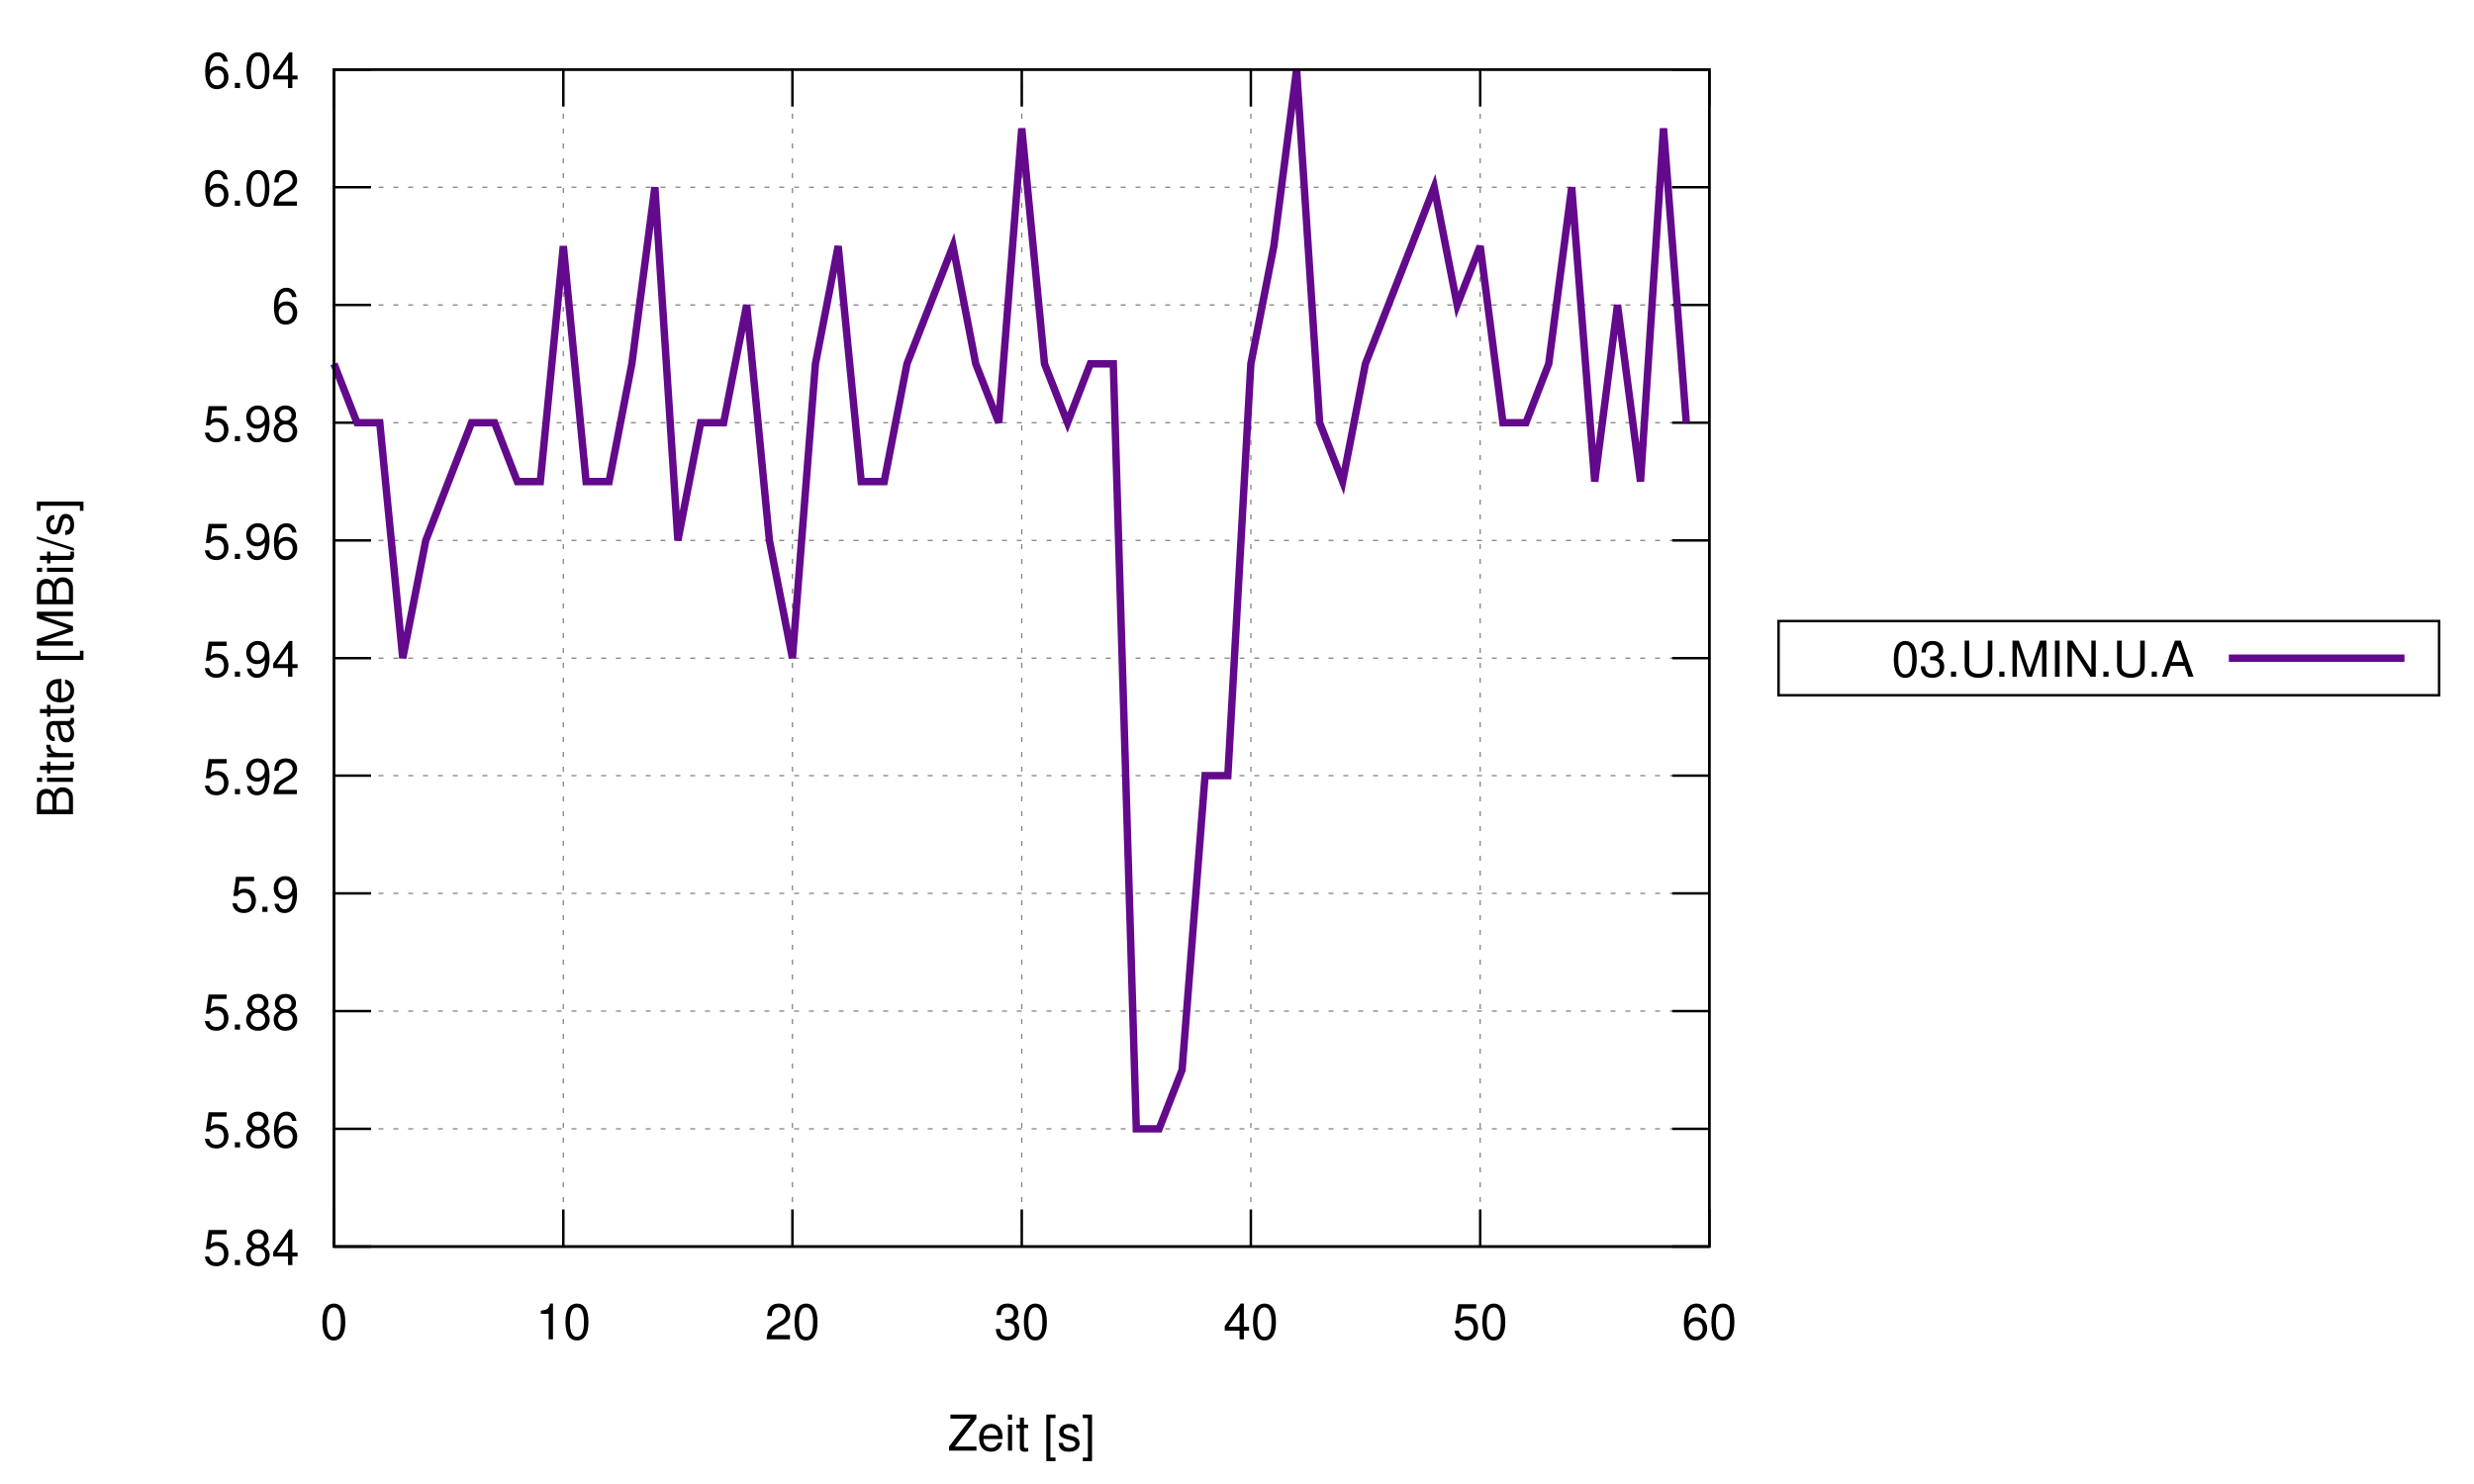
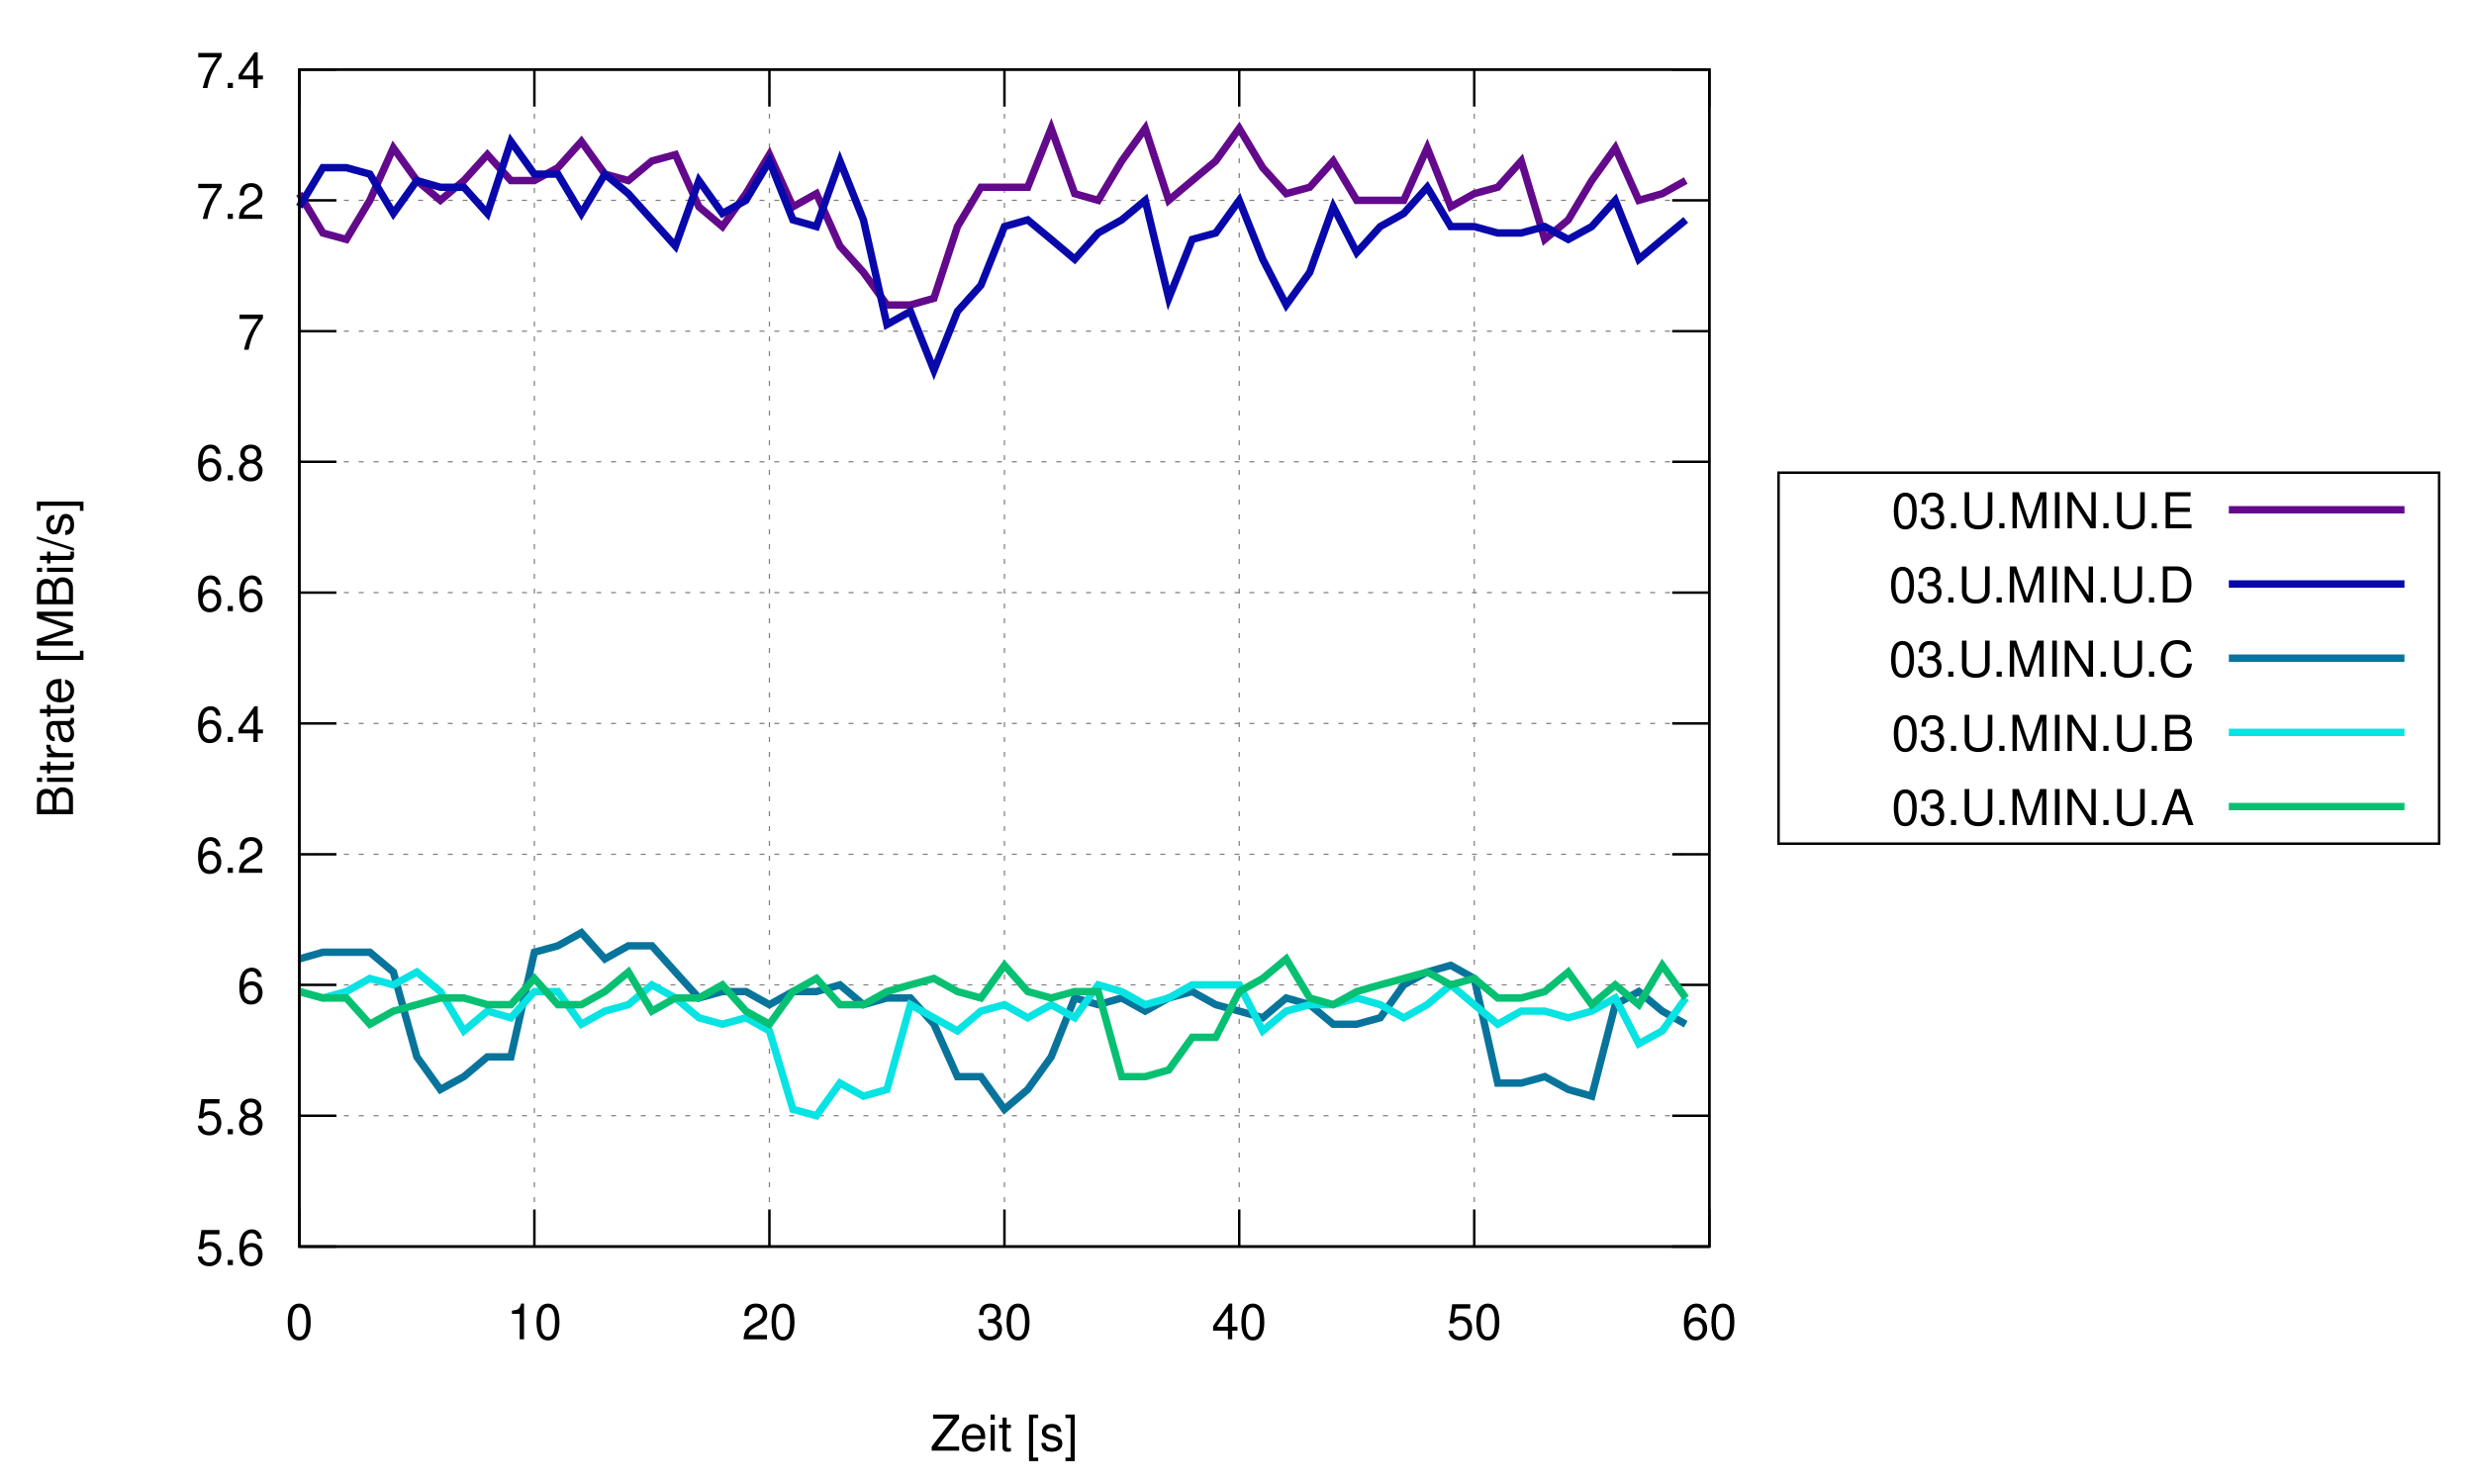
<svg xmlns="http://www.w3.org/2000/svg" xmlns:xlink="http://www.w3.org/1999/xlink" width="1000" height="600" viewBox="0 0 1000 600">
  <g id="gnuplot_canvas">
    <rect x="0" y="0" width="1000" height="600" fill="none" />
    <defs>
      <circle id="gpDot" r="0.5" stroke-width="0.5" />
      <path id="gpPt0" stroke-width="0.133" stroke="currentColor" d="M-1,0 h2 M0,-1 v2" />
      <path id="gpPt1" stroke-width="0.133" stroke="currentColor" d="M-1,-1 L1,1 M1,-1 L-1,1" />
      <path id="gpPt2" stroke-width="0.133" stroke="currentColor" d="M-1,0 L1,0 M0,-1 L0,1 M-1,-1 L1,1 M-1,1 L1,-1" />
      <rect id="gpPt3" stroke-width="0.133" stroke="currentColor" x="-1" y="-1" width="2" height="2" />
      <rect id="gpPt4" stroke-width="0.133" stroke="currentColor" fill="currentColor" x="-1" y="-1" width="2" height="2" />
      <circle id="gpPt5" stroke-width="0.133" stroke="currentColor" cx="0" cy="0" r="1" />
      <use xlink:href="#gpPt5" id="gpPt6" fill="currentColor" stroke="none" />
      <path id="gpPt7" stroke-width="0.133" stroke="currentColor" d="M0,-1.33 L-1.33,0.67 L1.33,0.67 z" />
      <use xlink:href="#gpPt7" id="gpPt8" fill="currentColor" stroke="none" />
      <use xlink:href="#gpPt7" id="gpPt9" stroke="currentColor" transform="rotate(180)" />
      <use xlink:href="#gpPt9" id="gpPt10" fill="currentColor" stroke="none" />
      <use xlink:href="#gpPt3" id="gpPt11" stroke="currentColor" transform="rotate(45)" />
      <use xlink:href="#gpPt11" id="gpPt12" fill="currentColor" stroke="none" />
      <path id="gpPt13" stroke-width="0.133" stroke="currentColor" d="M0,1.330 L1.265,0.411 L0.782,-1.067 L-0.782,-1.076 L-1.265,0.411 z" />
      <use xlink:href="#gpPt13" id="gpPt14" fill="currentColor" stroke="none" />
      <filter id="textbox" filterUnits="objectBoundingBox" x="0" y="0" height="1" width="1">
        <feFlood flood-color="white" flood-opacity="1" result="bgnd" />
        <feComposite in="SourceGraphic" in2="bgnd" operator="atop" />
      </filter>
      <filter id="greybox" filterUnits="objectBoundingBox" x="0" y="0" height="1" width="1">
        <feFlood flood-color="lightgrey" flood-opacity="1" result="grey" />
        <feComposite in="SourceGraphic" in2="grey" operator="atop" />
      </filter>
    </defs>
    <g fill="none" color="white" stroke="currentColor" stroke-width="1.00" stroke-linecap="butt" stroke-linejoin="miter">
</g>
    <g fill="none" color="black" stroke="currentColor" stroke-width="1.00" stroke-linecap="butt" stroke-linejoin="miter">
</g>
    <g fill="none" color="black" stroke="black" stroke-width="0.50" stroke-linecap="butt" stroke-linejoin="miter">
</g>
    <g fill="none" color="gray" stroke="currentColor" stroke-width="0.50" stroke-linecap="butt" stroke-linejoin="miter">
-       <path stroke="gray" stroke-dasharray="2,4" class="gridline" d="M135.0,504.0 L690.9,504.0  " />
-     </g>
-     <g fill="none" color="gray" stroke="gray" stroke-width="1.00" stroke-linecap="butt" stroke-linejoin="miter">
- </g>
-     <g fill="none" color="black" stroke="currentColor" stroke-width="1.00" stroke-linecap="butt" stroke-linejoin="miter">
-       <path stroke="black" d="M135.0,504.0 L150.0,504.0 M690.9,504.0 L675.9,504.0  " />
-       <g transform="translate(121.0,511.5)" stroke="none" fill="black" font-family="Helvetica" font-size="20.00" text-anchor="end">
-         <text>
-           <tspan font-family="Helvetica"> 5.84</tspan>
-         </text>
-       </g>
-     </g>
-     <g fill="none" color="black" stroke="currentColor" stroke-width="1.00" stroke-linecap="butt" stroke-linejoin="miter">
- </g>
-     <g fill="none" color="black" stroke="black" stroke-width="0.50" stroke-linecap="butt" stroke-linejoin="miter">
- </g>
-     <g fill="none" color="gray" stroke="currentColor" stroke-width="0.50" stroke-linecap="butt" stroke-linejoin="miter">
-       <path stroke="gray" stroke-dasharray="2,4" class="gridline" d="M135.0,456.4 L690.9,456.4  " />
-     </g>
-     <g fill="none" color="gray" stroke="gray" stroke-width="1.00" stroke-linecap="butt" stroke-linejoin="miter">
- </g>
-     <g fill="none" color="black" stroke="currentColor" stroke-width="1.00" stroke-linecap="butt" stroke-linejoin="miter">
-       <path stroke="black" d="M135.0,456.4 L150.0,456.4 M690.9,456.4 L675.9,456.4  " />
-       <g transform="translate(121.0,463.9)" stroke="none" fill="black" font-family="Helvetica" font-size="20.00" text-anchor="end">
-         <text>
-           <tspan font-family="Helvetica"> 5.86</tspan>
-         </text>
-       </g>
-     </g>
-     <g fill="none" color="black" stroke="currentColor" stroke-width="1.00" stroke-linecap="butt" stroke-linejoin="miter">
- </g>
-     <g fill="none" color="black" stroke="black" stroke-width="0.50" stroke-linecap="butt" stroke-linejoin="miter">
- </g>
-     <g fill="none" color="gray" stroke="currentColor" stroke-width="0.50" stroke-linecap="butt" stroke-linejoin="miter">
-       <path stroke="gray" stroke-dasharray="2,4" class="gridline" d="M135.0,408.8 L690.9,408.8  " />
-     </g>
-     <g fill="none" color="gray" stroke="gray" stroke-width="1.00" stroke-linecap="butt" stroke-linejoin="miter">
- </g>
-     <g fill="none" color="black" stroke="currentColor" stroke-width="1.00" stroke-linecap="butt" stroke-linejoin="miter">
-       <path stroke="black" d="M135.0,408.8 L150.0,408.8 M690.9,408.8 L675.9,408.8  " />
-       <g transform="translate(121.0,416.3)" stroke="none" fill="black" font-family="Helvetica" font-size="20.00" text-anchor="end">
-         <text>
-           <tspan font-family="Helvetica"> 5.88</tspan>
-         </text>
-       </g>
-     </g>
-     <g fill="none" color="black" stroke="currentColor" stroke-width="1.00" stroke-linecap="butt" stroke-linejoin="miter">
- </g>
-     <g fill="none" color="black" stroke="black" stroke-width="0.50" stroke-linecap="butt" stroke-linejoin="miter">
- </g>
-     <g fill="none" color="gray" stroke="currentColor" stroke-width="0.50" stroke-linecap="butt" stroke-linejoin="miter">
-       <path stroke="gray" stroke-dasharray="2,4" class="gridline" d="M135.0,361.2 L690.9,361.2  " />
-     </g>
-     <g fill="none" color="gray" stroke="gray" stroke-width="1.00" stroke-linecap="butt" stroke-linejoin="miter">
- </g>
-     <g fill="none" color="black" stroke="currentColor" stroke-width="1.00" stroke-linecap="butt" stroke-linejoin="miter">
-       <path stroke="black" d="M135.0,361.2 L150.0,361.2 M690.9,361.2 L675.9,361.2  " />
-       <g transform="translate(121.0,368.7)" stroke="none" fill="black" font-family="Helvetica" font-size="20.00" text-anchor="end">
-         <text>
-           <tspan font-family="Helvetica"> 5.9</tspan>
-         </text>
-       </g>
-     </g>
-     <g fill="none" color="black" stroke="currentColor" stroke-width="1.00" stroke-linecap="butt" stroke-linejoin="miter">
- </g>
-     <g fill="none" color="black" stroke="black" stroke-width="0.50" stroke-linecap="butt" stroke-linejoin="miter">
- </g>
-     <g fill="none" color="gray" stroke="currentColor" stroke-width="0.50" stroke-linecap="butt" stroke-linejoin="miter">
-       <path stroke="gray" stroke-dasharray="2,4" class="gridline" d="M135.0,313.6 L690.9,313.6  " />
-     </g>
-     <g fill="none" color="gray" stroke="gray" stroke-width="1.00" stroke-linecap="butt" stroke-linejoin="miter">
- </g>
-     <g fill="none" color="black" stroke="currentColor" stroke-width="1.00" stroke-linecap="butt" stroke-linejoin="miter">
-       <path stroke="black" d="M135.0,313.6 L150.0,313.6 M690.9,313.6 L675.9,313.6  " />
-       <g transform="translate(121.0,321.1)" stroke="none" fill="black" font-family="Helvetica" font-size="20.00" text-anchor="end">
-         <text>
-           <tspan font-family="Helvetica"> 5.92</tspan>
-         </text>
-       </g>
-     </g>
-     <g fill="none" color="black" stroke="currentColor" stroke-width="1.00" stroke-linecap="butt" stroke-linejoin="miter">
- </g>
-     <g fill="none" color="black" stroke="black" stroke-width="0.50" stroke-linecap="butt" stroke-linejoin="miter">
- </g>
-     <g fill="none" color="gray" stroke="currentColor" stroke-width="0.50" stroke-linecap="butt" stroke-linejoin="miter">
-       <path stroke="gray" stroke-dasharray="2,4" class="gridline" d="M135.0,266.1 L690.9,266.1  " />
-     </g>
-     <g fill="none" color="gray" stroke="gray" stroke-width="1.00" stroke-linecap="butt" stroke-linejoin="miter">
- </g>
-     <g fill="none" color="black" stroke="currentColor" stroke-width="1.00" stroke-linecap="butt" stroke-linejoin="miter">
-       <path stroke="black" d="M135.0,266.1 L150.0,266.1 M690.9,266.1 L675.9,266.1  " />
-       <g transform="translate(121.0,273.6)" stroke="none" fill="black" font-family="Helvetica" font-size="20.00" text-anchor="end">
-         <text>
-           <tspan font-family="Helvetica"> 5.94</tspan>
-         </text>
-       </g>
-     </g>
-     <g fill="none" color="black" stroke="currentColor" stroke-width="1.00" stroke-linecap="butt" stroke-linejoin="miter">
- </g>
-     <g fill="none" color="black" stroke="black" stroke-width="0.50" stroke-linecap="butt" stroke-linejoin="miter">
- </g>
-     <g fill="none" color="gray" stroke="currentColor" stroke-width="0.50" stroke-linecap="butt" stroke-linejoin="miter">
-       <path stroke="gray" stroke-dasharray="2,4" class="gridline" d="M135.0,218.5 L690.9,218.5  " />
-     </g>
-     <g fill="none" color="gray" stroke="gray" stroke-width="1.00" stroke-linecap="butt" stroke-linejoin="miter">
- </g>
-     <g fill="none" color="black" stroke="currentColor" stroke-width="1.00" stroke-linecap="butt" stroke-linejoin="miter">
-       <path stroke="black" d="M135.0,218.5 L150.0,218.5 M690.9,218.5 L675.9,218.5  " />
-       <g transform="translate(121.0,226.0)" stroke="none" fill="black" font-family="Helvetica" font-size="20.00" text-anchor="end">
-         <text>
-           <tspan font-family="Helvetica"> 5.96</tspan>
-         </text>
-       </g>
-     </g>
-     <g fill="none" color="black" stroke="currentColor" stroke-width="1.00" stroke-linecap="butt" stroke-linejoin="miter">
- </g>
-     <g fill="none" color="black" stroke="black" stroke-width="0.50" stroke-linecap="butt" stroke-linejoin="miter">
- </g>
-     <g fill="none" color="gray" stroke="currentColor" stroke-width="0.50" stroke-linecap="butt" stroke-linejoin="miter">
-       <path stroke="gray" stroke-dasharray="2,4" class="gridline" d="M135.0,170.9 L690.9,170.9  " />
-     </g>
-     <g fill="none" color="gray" stroke="gray" stroke-width="1.00" stroke-linecap="butt" stroke-linejoin="miter">
- </g>
-     <g fill="none" color="black" stroke="currentColor" stroke-width="1.00" stroke-linecap="butt" stroke-linejoin="miter">
-       <path stroke="black" d="M135.0,170.9 L150.0,170.9 M690.9,170.9 L675.9,170.9  " />
-       <g transform="translate(121.0,178.4)" stroke="none" fill="black" font-family="Helvetica" font-size="20.00" text-anchor="end">
-         <text>
-           <tspan font-family="Helvetica"> 5.98</tspan>
-         </text>
-       </g>
-     </g>
-     <g fill="none" color="black" stroke="currentColor" stroke-width="1.00" stroke-linecap="butt" stroke-linejoin="miter">
- </g>
-     <g fill="none" color="black" stroke="black" stroke-width="0.50" stroke-linecap="butt" stroke-linejoin="miter">
- </g>
-     <g fill="none" color="gray" stroke="currentColor" stroke-width="0.50" stroke-linecap="butt" stroke-linejoin="miter">
-       <path stroke="gray" stroke-dasharray="2,4" class="gridline" d="M135.0,123.3 L690.9,123.3  " />
-     </g>
-     <g fill="none" color="gray" stroke="gray" stroke-width="1.00" stroke-linecap="butt" stroke-linejoin="miter">
- </g>
-     <g fill="none" color="black" stroke="currentColor" stroke-width="1.00" stroke-linecap="butt" stroke-linejoin="miter">
-       <path stroke="black" d="M135.0,123.3 L150.0,123.3 M690.9,123.3 L675.9,123.3  " />
-       <g transform="translate(121.0,130.8)" stroke="none" fill="black" font-family="Helvetica" font-size="20.00" text-anchor="end">
+       <path stroke="gray" stroke-dasharray="2,4" class="gridline" d="M121.0,504.0 L690.9,504.0  " />
+     </g>
+     <g fill="none" color="gray" stroke="gray" stroke-width="1.00" stroke-linecap="butt" stroke-linejoin="miter">
+ </g>
+     <g fill="none" color="black" stroke="currentColor" stroke-width="1.00" stroke-linecap="butt" stroke-linejoin="miter">
+       <path stroke="black" d="M121.0,504.0 L136.0,504.0 M690.9,504.0 L675.9,504.0  " />
+       <g transform="translate(107.0,511.5)" stroke="none" fill="black" font-family="Helvetica" font-size="20.00" text-anchor="end">
+         <text>
+           <tspan font-family="Helvetica"> 5.6</tspan>
+         </text>
+       </g>
+     </g>
+     <g fill="none" color="black" stroke="currentColor" stroke-width="1.00" stroke-linecap="butt" stroke-linejoin="miter">
+ </g>
+     <g fill="none" color="black" stroke="black" stroke-width="0.50" stroke-linecap="butt" stroke-linejoin="miter">
+ </g>
+     <g fill="none" color="gray" stroke="currentColor" stroke-width="0.50" stroke-linecap="butt" stroke-linejoin="miter">
+       <path stroke="gray" stroke-dasharray="2,4" class="gridline" d="M121.0,451.1 L690.9,451.1  " />
+     </g>
+     <g fill="none" color="gray" stroke="gray" stroke-width="1.00" stroke-linecap="butt" stroke-linejoin="miter">
+ </g>
+     <g fill="none" color="black" stroke="currentColor" stroke-width="1.00" stroke-linecap="butt" stroke-linejoin="miter">
+       <path stroke="black" d="M121.0,451.1 L136.0,451.1 M690.9,451.1 L675.9,451.1  " />
+       <g transform="translate(107.0,458.6)" stroke="none" fill="black" font-family="Helvetica" font-size="20.00" text-anchor="end">
+         <text>
+           <tspan font-family="Helvetica"> 5.8</tspan>
+         </text>
+       </g>
+     </g>
+     <g fill="none" color="black" stroke="currentColor" stroke-width="1.00" stroke-linecap="butt" stroke-linejoin="miter">
+ </g>
+     <g fill="none" color="black" stroke="black" stroke-width="0.50" stroke-linecap="butt" stroke-linejoin="miter">
+ </g>
+     <g fill="none" color="gray" stroke="currentColor" stroke-width="0.50" stroke-linecap="butt" stroke-linejoin="miter">
+       <path stroke="gray" stroke-dasharray="2,4" class="gridline" d="M121.0,398.2 L690.9,398.2  " />
+     </g>
+     <g fill="none" color="gray" stroke="gray" stroke-width="1.00" stroke-linecap="butt" stroke-linejoin="miter">
+ </g>
+     <g fill="none" color="black" stroke="currentColor" stroke-width="1.00" stroke-linecap="butt" stroke-linejoin="miter">
+       <path stroke="black" d="M121.0,398.2 L136.0,398.2 M690.9,398.2 L675.9,398.2  " />
+       <g transform="translate(107.0,405.7)" stroke="none" fill="black" font-family="Helvetica" font-size="20.00" text-anchor="end">
        <text>
          <tspan font-family="Helvetica"> 6</tspan>
        </text>
      </g>
    </g>
    <g fill="none" color="black" stroke="currentColor" stroke-width="1.00" stroke-linecap="butt" stroke-linejoin="miter">
</g>
    <g fill="none" color="black" stroke="black" stroke-width="0.50" stroke-linecap="butt" stroke-linejoin="miter">
</g>
    <g fill="none" color="gray" stroke="currentColor" stroke-width="0.50" stroke-linecap="butt" stroke-linejoin="miter">
-       <path stroke="gray" stroke-dasharray="2,4" class="gridline" d="M135.0,75.7 L690.9,75.7  " />
-     </g>
-     <g fill="none" color="gray" stroke="gray" stroke-width="1.00" stroke-linecap="butt" stroke-linejoin="miter">
- </g>
-     <g fill="none" color="black" stroke="currentColor" stroke-width="1.00" stroke-linecap="butt" stroke-linejoin="miter">
-       <path stroke="black" d="M135.0,75.7 L150.0,75.7 M690.9,75.7 L675.9,75.7  " />
-       <g transform="translate(121.0,83.2)" stroke="none" fill="black" font-family="Helvetica" font-size="20.00" text-anchor="end">
-         <text>
-           <tspan font-family="Helvetica"> 6.02</tspan>
-         </text>
-       </g>
-     </g>
-     <g fill="none" color="black" stroke="currentColor" stroke-width="1.00" stroke-linecap="butt" stroke-linejoin="miter">
- </g>
-     <g fill="none" color="black" stroke="black" stroke-width="0.50" stroke-linecap="butt" stroke-linejoin="miter">
- </g>
-     <g fill="none" color="gray" stroke="currentColor" stroke-width="0.50" stroke-linecap="butt" stroke-linejoin="miter">
-       <path stroke="gray" stroke-dasharray="2,4" class="gridline" d="M135.0,28.1 L690.9,28.1  " />
-     </g>
-     <g fill="none" color="gray" stroke="gray" stroke-width="1.00" stroke-linecap="butt" stroke-linejoin="miter">
- </g>
-     <g fill="none" color="black" stroke="currentColor" stroke-width="1.00" stroke-linecap="butt" stroke-linejoin="miter">
-       <path stroke="black" d="M135.0,28.1 L150.0,28.1 M690.9,28.1 L675.9,28.1  " />
-       <g transform="translate(121.0,35.6)" stroke="none" fill="black" font-family="Helvetica" font-size="20.00" text-anchor="end">
-         <text>
-           <tspan font-family="Helvetica"> 6.04</tspan>
-         </text>
-       </g>
-     </g>
-     <g fill="none" color="black" stroke="currentColor" stroke-width="1.00" stroke-linecap="butt" stroke-linejoin="miter">
- </g>
-     <g fill="none" color="black" stroke="black" stroke-width="0.50" stroke-linecap="butt" stroke-linejoin="miter">
- </g>
-     <g fill="none" color="gray" stroke="currentColor" stroke-width="0.50" stroke-linecap="butt" stroke-linejoin="miter">
-       <path stroke="gray" stroke-dasharray="2,4" class="gridline" d="M135.0,504.0 L135.0,28.1  " />
-     </g>
-     <g fill="none" color="gray" stroke="gray" stroke-width="1.00" stroke-linecap="butt" stroke-linejoin="miter">
- </g>
-     <g fill="none" color="black" stroke="currentColor" stroke-width="1.00" stroke-linecap="butt" stroke-linejoin="miter">
-       <path stroke="black" d="M135.0,504.0 L135.0,489.0 M135.0,28.1 L135.0,43.1  " />
-       <g transform="translate(135.0,541.5)" stroke="none" fill="black" font-family="Helvetica" font-size="20.00" text-anchor="middle">
+       <path stroke="gray" stroke-dasharray="2,4" class="gridline" d="M121.0,345.4 L690.9,345.4  " />
+     </g>
+     <g fill="none" color="gray" stroke="gray" stroke-width="1.00" stroke-linecap="butt" stroke-linejoin="miter">
+ </g>
+     <g fill="none" color="black" stroke="currentColor" stroke-width="1.00" stroke-linecap="butt" stroke-linejoin="miter">
+       <path stroke="black" d="M121.0,345.4 L136.0,345.4 M690.9,345.4 L675.9,345.4  " />
+       <g transform="translate(107.0,352.9)" stroke="none" fill="black" font-family="Helvetica" font-size="20.00" text-anchor="end">
+         <text>
+           <tspan font-family="Helvetica"> 6.2</tspan>
+         </text>
+       </g>
+     </g>
+     <g fill="none" color="black" stroke="currentColor" stroke-width="1.00" stroke-linecap="butt" stroke-linejoin="miter">
+ </g>
+     <g fill="none" color="black" stroke="black" stroke-width="0.50" stroke-linecap="butt" stroke-linejoin="miter">
+ </g>
+     <g fill="none" color="gray" stroke="currentColor" stroke-width="0.50" stroke-linecap="butt" stroke-linejoin="miter">
+       <path stroke="gray" stroke-dasharray="2,4" class="gridline" d="M121.0,292.5 L690.9,292.5  " />
+     </g>
+     <g fill="none" color="gray" stroke="gray" stroke-width="1.00" stroke-linecap="butt" stroke-linejoin="miter">
+ </g>
+     <g fill="none" color="black" stroke="currentColor" stroke-width="1.00" stroke-linecap="butt" stroke-linejoin="miter">
+       <path stroke="black" d="M121.0,292.5 L136.0,292.5 M690.9,292.5 L675.9,292.5  " />
+       <g transform="translate(107.0,300.0)" stroke="none" fill="black" font-family="Helvetica" font-size="20.00" text-anchor="end">
+         <text>
+           <tspan font-family="Helvetica"> 6.4</tspan>
+         </text>
+       </g>
+     </g>
+     <g fill="none" color="black" stroke="currentColor" stroke-width="1.00" stroke-linecap="butt" stroke-linejoin="miter">
+ </g>
+     <g fill="none" color="black" stroke="black" stroke-width="0.50" stroke-linecap="butt" stroke-linejoin="miter">
+ </g>
+     <g fill="none" color="gray" stroke="currentColor" stroke-width="0.50" stroke-linecap="butt" stroke-linejoin="miter">
+       <path stroke="gray" stroke-dasharray="2,4" class="gridline" d="M121.0,239.6 L690.9,239.6  " />
+     </g>
+     <g fill="none" color="gray" stroke="gray" stroke-width="1.00" stroke-linecap="butt" stroke-linejoin="miter">
+ </g>
+     <g fill="none" color="black" stroke="currentColor" stroke-width="1.00" stroke-linecap="butt" stroke-linejoin="miter">
+       <path stroke="black" d="M121.0,239.6 L136.0,239.6 M690.9,239.6 L675.9,239.6  " />
+       <g transform="translate(107.0,247.1)" stroke="none" fill="black" font-family="Helvetica" font-size="20.00" text-anchor="end">
+         <text>
+           <tspan font-family="Helvetica"> 6.6</tspan>
+         </text>
+       </g>
+     </g>
+     <g fill="none" color="black" stroke="currentColor" stroke-width="1.00" stroke-linecap="butt" stroke-linejoin="miter">
+ </g>
+     <g fill="none" color="black" stroke="black" stroke-width="0.50" stroke-linecap="butt" stroke-linejoin="miter">
+ </g>
+     <g fill="none" color="gray" stroke="currentColor" stroke-width="0.50" stroke-linecap="butt" stroke-linejoin="miter">
+       <path stroke="gray" stroke-dasharray="2,4" class="gridline" d="M121.0,186.7 L690.9,186.7  " />
+     </g>
+     <g fill="none" color="gray" stroke="gray" stroke-width="1.00" stroke-linecap="butt" stroke-linejoin="miter">
+ </g>
+     <g fill="none" color="black" stroke="currentColor" stroke-width="1.00" stroke-linecap="butt" stroke-linejoin="miter">
+       <path stroke="black" d="M121.0,186.7 L136.0,186.7 M690.9,186.7 L675.9,186.7  " />
+       <g transform="translate(107.0,194.2)" stroke="none" fill="black" font-family="Helvetica" font-size="20.00" text-anchor="end">
+         <text>
+           <tspan font-family="Helvetica"> 6.8</tspan>
+         </text>
+       </g>
+     </g>
+     <g fill="none" color="black" stroke="currentColor" stroke-width="1.00" stroke-linecap="butt" stroke-linejoin="miter">
+ </g>
+     <g fill="none" color="black" stroke="black" stroke-width="0.50" stroke-linecap="butt" stroke-linejoin="miter">
+ </g>
+     <g fill="none" color="gray" stroke="currentColor" stroke-width="0.50" stroke-linecap="butt" stroke-linejoin="miter">
+       <path stroke="gray" stroke-dasharray="2,4" class="gridline" d="M121.0,133.9 L690.9,133.9  " />
+     </g>
+     <g fill="none" color="gray" stroke="gray" stroke-width="1.00" stroke-linecap="butt" stroke-linejoin="miter">
+ </g>
+     <g fill="none" color="black" stroke="currentColor" stroke-width="1.00" stroke-linecap="butt" stroke-linejoin="miter">
+       <path stroke="black" d="M121.0,133.9 L136.0,133.9 M690.9,133.9 L675.9,133.9  " />
+       <g transform="translate(107.0,141.4)" stroke="none" fill="black" font-family="Helvetica" font-size="20.00" text-anchor="end">
+         <text>
+           <tspan font-family="Helvetica"> 7</tspan>
+         </text>
+       </g>
+     </g>
+     <g fill="none" color="black" stroke="currentColor" stroke-width="1.00" stroke-linecap="butt" stroke-linejoin="miter">
+ </g>
+     <g fill="none" color="black" stroke="black" stroke-width="0.50" stroke-linecap="butt" stroke-linejoin="miter">
+ </g>
+     <g fill="none" color="gray" stroke="currentColor" stroke-width="0.50" stroke-linecap="butt" stroke-linejoin="miter">
+       <path stroke="gray" stroke-dasharray="2,4" class="gridline" d="M121.0,81.0 L690.9,81.0  " />
+     </g>
+     <g fill="none" color="gray" stroke="gray" stroke-width="1.00" stroke-linecap="butt" stroke-linejoin="miter">
+ </g>
+     <g fill="none" color="black" stroke="currentColor" stroke-width="1.00" stroke-linecap="butt" stroke-linejoin="miter">
+       <path stroke="black" d="M121.0,81.0 L136.0,81.0 M690.9,81.0 L675.9,81.0  " />
+       <g transform="translate(107.0,88.5)" stroke="none" fill="black" font-family="Helvetica" font-size="20.00" text-anchor="end">
+         <text>
+           <tspan font-family="Helvetica"> 7.2</tspan>
+         </text>
+       </g>
+     </g>
+     <g fill="none" color="black" stroke="currentColor" stroke-width="1.00" stroke-linecap="butt" stroke-linejoin="miter">
+ </g>
+     <g fill="none" color="black" stroke="black" stroke-width="0.50" stroke-linecap="butt" stroke-linejoin="miter">
+ </g>
+     <g fill="none" color="gray" stroke="currentColor" stroke-width="0.50" stroke-linecap="butt" stroke-linejoin="miter">
+       <path stroke="gray" stroke-dasharray="2,4" class="gridline" d="M121.0,28.1 L690.9,28.1  " />
+     </g>
+     <g fill="none" color="gray" stroke="gray" stroke-width="1.00" stroke-linecap="butt" stroke-linejoin="miter">
+ </g>
+     <g fill="none" color="black" stroke="currentColor" stroke-width="1.00" stroke-linecap="butt" stroke-linejoin="miter">
+       <path stroke="black" d="M121.0,28.1 L136.0,28.1 M690.9,28.1 L675.9,28.1  " />
+       <g transform="translate(107.0,35.6)" stroke="none" fill="black" font-family="Helvetica" font-size="20.00" text-anchor="end">
+         <text>
+           <tspan font-family="Helvetica"> 7.4</tspan>
+         </text>
+       </g>
+     </g>
+     <g fill="none" color="black" stroke="currentColor" stroke-width="1.00" stroke-linecap="butt" stroke-linejoin="miter">
+ </g>
+     <g fill="none" color="black" stroke="black" stroke-width="0.50" stroke-linecap="butt" stroke-linejoin="miter">
+ </g>
+     <g fill="none" color="gray" stroke="currentColor" stroke-width="0.50" stroke-linecap="butt" stroke-linejoin="miter">
+       <path stroke="gray" stroke-dasharray="2,4" class="gridline" d="M121.0,504.0 L121.0,28.1  " />
+     </g>
+     <g fill="none" color="gray" stroke="gray" stroke-width="1.00" stroke-linecap="butt" stroke-linejoin="miter">
+ </g>
+     <g fill="none" color="black" stroke="currentColor" stroke-width="1.00" stroke-linecap="butt" stroke-linejoin="miter">
+       <path stroke="black" d="M121.0,504.0 L121.0,489.0 M121.0,28.1 L121.0,43.1  " />
+       <g transform="translate(121.0,541.5)" stroke="none" fill="black" font-family="Helvetica" font-size="20.00" text-anchor="middle">
        <text>
          <tspan font-family="Helvetica"> 0</tspan>
        </text>
      </g>
    </g>
    <g fill="none" color="black" stroke="currentColor" stroke-width="1.00" stroke-linecap="butt" stroke-linejoin="miter">
</g>
    <g fill="none" color="black" stroke="black" stroke-width="0.50" stroke-linecap="butt" stroke-linejoin="miter">
</g>
    <g fill="none" color="gray" stroke="currentColor" stroke-width="0.50" stroke-linecap="butt" stroke-linejoin="miter">
-       <path stroke="gray" stroke-dasharray="2,4" class="gridline" d="M227.7,504.0 L227.7,28.1  " />
-     </g>
-     <g fill="none" color="gray" stroke="gray" stroke-width="1.00" stroke-linecap="butt" stroke-linejoin="miter">
- </g>
-     <g fill="none" color="black" stroke="currentColor" stroke-width="1.00" stroke-linecap="butt" stroke-linejoin="miter">
-       <path stroke="black" d="M227.7,504.0 L227.7,489.0 M227.7,28.1 L227.7,43.1  " />
-       <g transform="translate(227.7,541.5)" stroke="none" fill="black" font-family="Helvetica" font-size="20.00" text-anchor="middle">
+       <path stroke="gray" stroke-dasharray="2,4" class="gridline" d="M216.0,504.0 L216.0,28.1  " />
+     </g>
+     <g fill="none" color="gray" stroke="gray" stroke-width="1.00" stroke-linecap="butt" stroke-linejoin="miter">
+ </g>
+     <g fill="none" color="black" stroke="currentColor" stroke-width="1.00" stroke-linecap="butt" stroke-linejoin="miter">
+       <path stroke="black" d="M216.0,504.0 L216.0,489.0 M216.0,28.1 L216.0,43.1  " />
+       <g transform="translate(216.0,541.5)" stroke="none" fill="black" font-family="Helvetica" font-size="20.00" text-anchor="middle">
        <text>
          <tspan font-family="Helvetica"> 10</tspan>
        </text>
      </g>
    </g>
    <g fill="none" color="black" stroke="currentColor" stroke-width="1.00" stroke-linecap="butt" stroke-linejoin="miter">
</g>
    <g fill="none" color="black" stroke="black" stroke-width="0.50" stroke-linecap="butt" stroke-linejoin="miter">
</g>
    <g fill="none" color="gray" stroke="currentColor" stroke-width="0.50" stroke-linecap="butt" stroke-linejoin="miter">
-       <path stroke="gray" stroke-dasharray="2,4" class="gridline" d="M320.3,504.0 L320.3,28.1  " />
-     </g>
-     <g fill="none" color="gray" stroke="gray" stroke-width="1.00" stroke-linecap="butt" stroke-linejoin="miter">
- </g>
-     <g fill="none" color="black" stroke="currentColor" stroke-width="1.00" stroke-linecap="butt" stroke-linejoin="miter">
-       <path stroke="black" d="M320.3,504.0 L320.3,489.0 M320.3,28.1 L320.3,43.1  " />
-       <g transform="translate(320.3,541.5)" stroke="none" fill="black" font-family="Helvetica" font-size="20.00" text-anchor="middle">
+       <path stroke="gray" stroke-dasharray="2,4" class="gridline" d="M311.0,504.0 L311.0,28.1  " />
+     </g>
+     <g fill="none" color="gray" stroke="gray" stroke-width="1.00" stroke-linecap="butt" stroke-linejoin="miter">
+ </g>
+     <g fill="none" color="black" stroke="currentColor" stroke-width="1.00" stroke-linecap="butt" stroke-linejoin="miter">
+       <path stroke="black" d="M311.0,504.0 L311.0,489.0 M311.0,28.1 L311.0,43.1  " />
+       <g transform="translate(311.0,541.5)" stroke="none" fill="black" font-family="Helvetica" font-size="20.00" text-anchor="middle">
        <text>
          <tspan font-family="Helvetica"> 20</tspan>
        </text>
      </g>
    </g>
    <g fill="none" color="black" stroke="currentColor" stroke-width="1.00" stroke-linecap="butt" stroke-linejoin="miter">
</g>
    <g fill="none" color="black" stroke="black" stroke-width="0.50" stroke-linecap="butt" stroke-linejoin="miter">
</g>
    <g fill="none" color="gray" stroke="currentColor" stroke-width="0.50" stroke-linecap="butt" stroke-linejoin="miter">
-       <path stroke="gray" stroke-dasharray="2,4" class="gridline" d="M413.0,504.0 L413.0,28.1  " />
-     </g>
-     <g fill="none" color="gray" stroke="gray" stroke-width="1.00" stroke-linecap="butt" stroke-linejoin="miter">
- </g>
-     <g fill="none" color="black" stroke="currentColor" stroke-width="1.00" stroke-linecap="butt" stroke-linejoin="miter">
-       <path stroke="black" d="M413.0,504.0 L413.0,489.0 M413.0,28.1 L413.0,43.1  " />
-       <g transform="translate(413.0,541.5)" stroke="none" fill="black" font-family="Helvetica" font-size="20.00" text-anchor="middle">
+       <path stroke="gray" stroke-dasharray="2,4" class="gridline" d="M406.0,504.0 L406.0,28.1  " />
+     </g>
+     <g fill="none" color="gray" stroke="gray" stroke-width="1.00" stroke-linecap="butt" stroke-linejoin="miter">
+ </g>
+     <g fill="none" color="black" stroke="currentColor" stroke-width="1.00" stroke-linecap="butt" stroke-linejoin="miter">
+       <path stroke="black" d="M406.0,504.0 L406.0,489.0 M406.0,28.1 L406.0,43.1  " />
+       <g transform="translate(406.0,541.5)" stroke="none" fill="black" font-family="Helvetica" font-size="20.00" text-anchor="middle">
        <text>
          <tspan font-family="Helvetica"> 30</tspan>
        </text>
      </g>
    </g>
    <g fill="none" color="black" stroke="currentColor" stroke-width="1.00" stroke-linecap="butt" stroke-linejoin="miter">
</g>
    <g fill="none" color="black" stroke="black" stroke-width="0.50" stroke-linecap="butt" stroke-linejoin="miter">
</g>
    <g fill="none" color="gray" stroke="currentColor" stroke-width="0.50" stroke-linecap="butt" stroke-linejoin="miter">
-       <path stroke="gray" stroke-dasharray="2,4" class="gridline" d="M505.6,504.0 L505.6,28.1  " />
-     </g>
-     <g fill="none" color="gray" stroke="gray" stroke-width="1.00" stroke-linecap="butt" stroke-linejoin="miter">
- </g>
-     <g fill="none" color="black" stroke="currentColor" stroke-width="1.00" stroke-linecap="butt" stroke-linejoin="miter">
-       <path stroke="black" d="M505.6,504.0 L505.6,489.0 M505.6,28.1 L505.6,43.1  " />
-       <g transform="translate(505.6,541.5)" stroke="none" fill="black" font-family="Helvetica" font-size="20.00" text-anchor="middle">
+       <path stroke="gray" stroke-dasharray="2,4" class="gridline" d="M500.9,504.0 L500.9,28.1  " />
+     </g>
+     <g fill="none" color="gray" stroke="gray" stroke-width="1.00" stroke-linecap="butt" stroke-linejoin="miter">
+ </g>
+     <g fill="none" color="black" stroke="currentColor" stroke-width="1.00" stroke-linecap="butt" stroke-linejoin="miter">
+       <path stroke="black" d="M500.9,504.0 L500.9,489.0 M500.9,28.1 L500.9,43.1  " />
+       <g transform="translate(500.9,541.5)" stroke="none" fill="black" font-family="Helvetica" font-size="20.00" text-anchor="middle">
        <text>
          <tspan font-family="Helvetica"> 40</tspan>
        </text>
      </g>
    </g>
    <g fill="none" color="black" stroke="currentColor" stroke-width="1.00" stroke-linecap="butt" stroke-linejoin="miter">
</g>
    <g fill="none" color="black" stroke="black" stroke-width="0.50" stroke-linecap="butt" stroke-linejoin="miter">
</g>
    <g fill="none" color="gray" stroke="currentColor" stroke-width="0.50" stroke-linecap="butt" stroke-linejoin="miter">
-       <path stroke="gray" stroke-dasharray="2,4" class="gridline" d="M598.3,504.0 L598.3,28.1  " />
-     </g>
-     <g fill="none" color="gray" stroke="gray" stroke-width="1.00" stroke-linecap="butt" stroke-linejoin="miter">
- </g>
-     <g fill="none" color="black" stroke="currentColor" stroke-width="1.00" stroke-linecap="butt" stroke-linejoin="miter">
-       <path stroke="black" d="M598.3,504.0 L598.3,489.0 M598.3,28.1 L598.3,43.1  " />
-       <g transform="translate(598.3,541.5)" stroke="none" fill="black" font-family="Helvetica" font-size="20.00" text-anchor="middle">
+       <path stroke="gray" stroke-dasharray="2,4" class="gridline" d="M595.9,504.0 L595.9,28.1  " />
+     </g>
+     <g fill="none" color="gray" stroke="gray" stroke-width="1.00" stroke-linecap="butt" stroke-linejoin="miter">
+ </g>
+     <g fill="none" color="black" stroke="currentColor" stroke-width="1.00" stroke-linecap="butt" stroke-linejoin="miter">
+       <path stroke="black" d="M595.9,504.0 L595.9,489.0 M595.9,28.1 L595.9,43.1  " />
+       <g transform="translate(595.9,541.5)" stroke="none" fill="black" font-family="Helvetica" font-size="20.00" text-anchor="middle">
        <text>
          <tspan font-family="Helvetica"> 50</tspan>
        </text>
      </g>
    </g>
    <g fill="none" color="black" stroke="currentColor" stroke-width="1.00" stroke-linecap="butt" stroke-linejoin="miter">
</g>
    <g fill="none" color="black" stroke="black" stroke-width="0.50" stroke-linecap="butt" stroke-linejoin="miter">
</g>
    <g fill="none" color="gray" stroke="currentColor" stroke-width="0.50" stroke-linecap="butt" stroke-linejoin="miter">
      <path stroke="gray" stroke-dasharray="2,4" class="gridline" d="M690.9,504.0 L690.9,28.1  " />
    </g>
    <g fill="none" color="gray" stroke="gray" stroke-width="1.00" stroke-linecap="butt" stroke-linejoin="miter">
</g>
    <g fill="none" color="black" stroke="currentColor" stroke-width="1.00" stroke-linecap="butt" stroke-linejoin="miter">
      <path stroke="black" d="M690.9,504.0 L690.9,489.0 M690.9,28.1 L690.9,43.1  " />
      <g transform="translate(690.9,541.5)" stroke="none" fill="black" font-family="Helvetica" font-size="20.00" text-anchor="middle">
        <text>
          <tspan font-family="Helvetica"> 60</tspan>
        </text>
      </g>
    </g>
    <g fill="none" color="black" stroke="currentColor" stroke-width="1.00" stroke-linecap="butt" stroke-linejoin="miter">
</g>
    <g fill="none" color="black" stroke="currentColor" stroke-width="1.00" stroke-linecap="butt" stroke-linejoin="miter">
-       <path stroke="black" d="M135.0,28.1 L135.0,504.0 L690.9,504.0 L690.9,28.1 L135.0,28.1 Z  " />
+       <path stroke="black" d="M121.0,28.1 L121.0,504.0 L690.9,504.0 L690.9,28.1 L121.0,28.1 Z  " />
    </g>
    <g fill="none" color="black" stroke="currentColor" stroke-width="1.00" stroke-linecap="butt" stroke-linejoin="miter">
      <g transform="translate(29.5,266.1) rotate(270)" stroke="none" fill="black" font-family="Helvetica" font-size="20.00" text-anchor="middle">
        <text>
          <tspan font-family="Helvetica">Bitrate [MBit/s]</tspan>
        </text>
      </g>
    </g>
    <g fill="none" color="black" stroke="currentColor" stroke-width="1.00" stroke-linecap="butt" stroke-linejoin="miter">
-       <g transform="translate(412.9,586.5)" stroke="none" fill="black" font-family="Helvetica" font-size="20.00" text-anchor="middle">
+       <g transform="translate(405.9,586.5)" stroke="none" fill="black" font-family="Helvetica" font-size="20.00" text-anchor="middle">
        <text>
          <tspan font-family="Helvetica">Zeit [s]</tspan>
        </text>
      </g>
    </g>
    <g fill="none" color="black" stroke="currentColor" stroke-width="1.00" stroke-linecap="butt" stroke-linejoin="miter">
</g>
    <g fill="none" color="black" stroke="currentColor" stroke-width="1.00" stroke-linecap="butt" stroke-linejoin="miter">
-       <path stroke="black" d="M718.9,281.1 L718.9,251.1 L985.9,251.1 L985.9,281.1 L718.9,281.1 Z  " />
+       <path stroke="black" d="M718.9,341.1 L718.9,191.1 L985.9,191.1 L985.9,341.1 L718.9,341.1 Z  " />
    </g>
    <g id="gnuplot_plot_1">
      <g fill="none" color="white" stroke="black" stroke-width="3.00" stroke-linecap="butt" stroke-linejoin="miter">
</g>
      <g fill="none" color="black" stroke="currentColor" stroke-width="3.00" stroke-linecap="butt" stroke-linejoin="miter">
+         <g transform="translate(886.9,213.6)" stroke="none" fill="black" font-family="Helvetica" font-size="20.00" text-anchor="end">
+           <text>
+             <tspan font-family="Helvetica">03.U.MIN.U.E</tspan>
+           </text>
+         </g>
+       </g>
+       <g fill="none" color="black" stroke="currentColor" stroke-width="3.00" stroke-linecap="butt" stroke-linejoin="miter">
+         <path stroke="rgb( 99,   9, 139)" d="M900.9,206.1 L971.9,206.1 M121.0,78.3 L130.5,94.2 L140.0,96.8 L149.5,81.0 L159.0,59.8 L168.5,73.0   L178.0,81.0 L187.5,73.0 L197.0,62.5 L206.5,73.0 L216.0,73.0 L225.5,67.8 L235.0,57.2 L244.5,70.4   L254.0,73.0 L263.5,65.1 L273.0,62.5 L282.5,83.6 L292.0,91.6 L301.5,78.3 L311.0,62.5 L320.5,83.6   L330.0,78.3 L339.5,99.5 L349.0,110.1 L358.5,123.3 L368.0,123.3 L377.5,120.6 L387.0,91.6 L396.5,75.7   L406.0,75.7 L415.4,75.7 L424.9,51.9 L434.4,78.3 L443.9,81.0 L453.4,65.1 L462.9,51.9 L472.4,81.0   L481.9,73.0 L491.4,65.1 L500.9,51.9 L510.4,67.8 L519.9,78.3 L529.4,75.7 L538.9,65.1 L548.4,81.0   L557.9,81.0 L567.4,81.0 L576.9,59.8 L586.4,83.6 L595.9,78.3 L605.4,75.7 L614.9,65.1 L624.4,96.8   L633.9,88.9 L643.4,73.0 L652.9,59.8 L662.4,81.0 L671.9,78.3 L681.4,73.0  " />
+       </g>
+     </g>
+     <g id="gnuplot_plot_2">
+       <g fill="none" color="black" stroke="currentColor" stroke-width="3.00" stroke-linecap="butt" stroke-linejoin="miter">
+         <g transform="translate(886.9,243.6)" stroke="none" fill="black" font-family="Helvetica" font-size="20.00" text-anchor="end">
+           <text>
+             <tspan font-family="Helvetica">03.U.MIN.U.D</tspan>
+           </text>
+         </g>
+       </g>
+       <g fill="none" color="black" stroke="currentColor" stroke-width="3.00" stroke-linecap="butt" stroke-linejoin="miter">
+         <path stroke="rgb(  8,   8, 171)" d="M900.9,236.1 L971.9,236.1 M121.0,83.6 L130.5,67.8 L140.0,67.8 L149.5,70.4 L159.0,86.3 L168.5,73.0   L178.0,75.7 L187.5,75.7 L197.0,86.3 L206.5,57.2 L216.0,70.4 L225.5,70.4 L235.0,86.3 L244.5,70.4   L254.0,78.3 L263.5,88.9 L273.0,99.5 L282.5,73.0 L292.0,86.3 L301.5,81.0 L311.0,65.1 L320.5,88.9   L330.0,91.6 L339.5,65.1 L349.0,88.9 L358.5,131.2 L368.0,125.9 L377.5,149.7 L387.0,125.9 L396.5,115.3   L406.0,91.6 L415.4,88.9 L424.9,96.8 L434.4,104.8 L443.9,94.2 L453.4,88.9 L462.9,81.0 L472.4,120.6   L481.9,96.8 L491.4,94.2 L500.9,81.0 L510.4,104.8 L519.9,123.3 L529.4,110.1 L538.9,83.6 L548.4,102.1   L557.9,91.6 L567.4,86.3 L576.9,75.7 L586.4,91.6 L595.9,91.6 L605.4,94.2 L614.9,94.2 L624.4,91.6   L633.9,96.8 L643.4,91.6 L652.9,81.0 L662.4,104.8 L671.9,96.8 L681.4,88.9  " />
+       </g>
+     </g>
+     <g id="gnuplot_plot_3">
+       <g fill="none" color="black" stroke="currentColor" stroke-width="3.00" stroke-linecap="butt" stroke-linejoin="miter">
        <g transform="translate(886.9,273.6)" stroke="none" fill="black" font-family="Helvetica" font-size="20.00" text-anchor="end">
+           <text>
+             <tspan font-family="Helvetica">03.U.MIN.U.C</tspan>
+           </text>
+         </g>
+       </g>
+       <g fill="none" color="black" stroke="currentColor" stroke-width="3.00" stroke-linecap="butt" stroke-linejoin="miter">
+         <path stroke="rgb(  8, 116, 156)" d="M900.9,266.1 L971.9,266.1 M121.0,387.7 L130.5,385.0 L140.0,385.0 L149.5,385.0 L159.0,393.0 L168.5,427.3   L178.0,440.5 L187.5,435.3 L197.0,427.3 L206.5,427.3 L216.0,385.0 L225.5,382.4 L235.0,377.1 L244.5,387.7   L254.0,382.4 L263.5,382.4 L273.0,393.0 L282.5,403.5 L292.0,400.9 L301.5,400.9 L311.0,406.2 L320.5,400.9   L330.0,400.9 L339.5,398.2 L349.0,406.2 L358.5,403.5 L368.0,403.5 L377.5,414.1 L387.0,435.3 L396.5,435.3   L406.0,448.5 L415.4,440.5 L424.9,427.3 L434.4,403.5 L443.9,406.2 L453.4,403.5 L462.9,408.8 L472.4,403.5   L481.9,400.9 L491.4,406.2 L500.9,408.8 L510.4,411.5 L519.9,403.5 L529.4,406.2 L538.9,414.1 L548.4,414.1   L557.9,411.5 L567.4,398.2 L576.9,393.0 L586.4,390.3 L595.9,395.6 L605.4,437.9 L614.9,437.9 L624.4,435.3   L633.9,440.5 L643.4,443.2 L652.9,406.2 L662.4,400.9 L671.9,408.8 L681.4,414.1  " />
+       </g>
+     </g>
+     <g id="gnuplot_plot_4">
+       <g fill="none" color="black" stroke="currentColor" stroke-width="3.00" stroke-linecap="butt" stroke-linejoin="miter">
+         <g transform="translate(886.9,303.6)" stroke="none" fill="black" font-family="Helvetica" font-size="20.00" text-anchor="end">
+           <text>
+             <tspan font-family="Helvetica">03.U.MIN.U.B</tspan>
+           </text>
+         </g>
+       </g>
+       <g fill="none" color="black" stroke="currentColor" stroke-width="3.00" stroke-linecap="butt" stroke-linejoin="miter">
+         <path stroke="rgb(  8, 227, 227)" d="M900.9,296.1 L971.9,296.1 M121.0,400.9 L130.5,403.5 L140.0,400.9 L149.5,395.6 L159.0,398.2 L168.5,393.0   L178.0,400.9 L187.5,416.8 L197.0,408.8 L206.5,411.5 L216.0,400.9 L225.5,400.9 L235.0,414.1 L244.5,408.8   L254.0,406.2 L263.5,398.2 L273.0,403.5 L282.5,411.5 L292.0,414.1 L301.5,411.5 L311.0,416.8 L320.5,448.5   L330.0,451.1 L339.5,437.9 L349.0,443.2 L358.5,440.5 L368.0,406.2 L377.5,411.5 L387.0,416.8 L396.5,408.8   L406.0,406.2 L415.4,411.5 L424.9,406.2 L434.4,411.5 L443.9,398.2 L453.4,400.9 L462.9,406.2 L472.4,403.5   L481.9,398.2 L491.4,398.2 L500.9,398.2 L510.4,416.8 L519.9,408.8 L529.4,406.2 L538.9,406.2 L548.4,403.5   L557.9,406.2 L567.4,411.5 L576.9,406.2 L586.4,398.2 L595.9,406.2 L605.4,414.1 L614.9,408.8 L624.4,408.8   L633.9,411.5 L643.4,408.8 L652.9,403.5 L662.4,422.0 L671.9,416.8 L681.4,403.5  " />
+       </g>
+     </g>
+     <g id="gnuplot_plot_5">
+       <g fill="none" color="black" stroke="currentColor" stroke-width="3.00" stroke-linecap="butt" stroke-linejoin="miter">
+         <g transform="translate(886.9,333.6)" stroke="none" fill="black" font-family="Helvetica" font-size="20.00" text-anchor="end">
          <text>
            <tspan font-family="Helvetica">03.U.MIN.U.A</tspan>
          </text>
        </g>
      </g>
      <g fill="none" color="black" stroke="currentColor" stroke-width="3.00" stroke-linecap="butt" stroke-linejoin="miter">
-         <path stroke="rgb( 99,   9, 139)" d="M900.9,266.1 L971.9,266.1 M135.0,147.1 L144.3,170.9 L153.5,170.9 L162.8,266.1 L172.1,218.5 L181.3,194.7   L190.6,170.9 L199.9,170.9 L209.1,194.7 L218.4,194.7 L227.7,99.5 L236.9,194.7 L246.2,194.7 L255.4,147.1   L264.7,75.7 L274.0,218.5 L283.2,170.9 L292.5,170.9 L301.8,123.3 L311.0,218.5 L320.3,266.1 L329.6,147.1   L338.8,99.5 L348.1,194.7 L357.4,194.7 L366.6,147.1 L375.9,123.3 L385.2,99.5 L394.4,147.1 L403.7,170.9   L413.0,51.9 L422.2,147.1 L431.5,170.9 L440.7,147.1 L450.0,147.1 L459.3,456.4 L468.5,456.4 L477.8,432.6   L487.1,313.6 L496.3,313.6 L505.6,147.1 L514.9,99.5 L524.1,28.1 L533.4,170.9 L542.7,194.7 L551.9,147.1   L561.2,123.3 L570.5,99.5 L579.7,75.7 L589.0,123.3 L598.3,99.5 L607.5,170.9 L616.8,170.9 L626.0,147.1   L635.3,75.7 L644.6,194.7 L653.8,123.3 L663.1,194.7 L672.4,51.9 L681.6,170.9  " />
-       </g>
-     </g>
-     <g fill="none" color="white" stroke="rgb( 99,   9, 139)" stroke-width="2.00" stroke-linecap="butt" stroke-linejoin="miter">
+         <path stroke="rgb(  8, 192, 114)" d="M900.9,326.1 L971.9,326.1 M121.0,400.9 L130.5,403.5 L140.0,403.5 L149.5,414.1 L159.0,408.8 L168.5,406.2   L178.0,403.5 L187.5,403.5 L197.0,406.2 L206.5,406.2 L216.0,395.6 L225.5,406.2 L235.0,406.2 L244.5,400.9   L254.0,393.0 L263.5,408.8 L273.0,403.5 L282.5,403.5 L292.0,398.2 L301.5,408.8 L311.0,414.1 L320.5,400.9   L330.0,395.6 L339.5,406.2 L349.0,406.2 L358.5,400.9 L368.0,398.2 L377.5,395.6 L387.0,400.9 L396.5,403.5   L406.0,390.3 L415.4,400.9 L424.9,403.5 L434.4,400.9 L443.9,400.9 L453.4,435.3 L462.9,435.3 L472.4,432.6   L481.9,419.4 L491.4,419.4 L500.9,400.9 L510.4,395.6 L519.9,387.7 L529.4,403.5 L538.9,406.2 L548.4,400.9   L557.9,398.2 L567.4,395.6 L576.9,393.0 L586.4,398.2 L595.9,395.6 L605.4,403.5 L614.9,403.5 L624.4,400.9   L633.9,393.0 L643.4,406.2 L652.9,398.2 L662.4,406.2 L671.9,390.3 L681.4,403.5  " />
+       </g>
+     </g>
+     <g fill="none" color="white" stroke="rgb(  8, 192, 114)" stroke-width="2.00" stroke-linecap="butt" stroke-linejoin="miter">
</g>
    <g fill="none" color="black" stroke="currentColor" stroke-width="2.00" stroke-linecap="butt" stroke-linejoin="miter">
</g>
    <g fill="none" color="black" stroke="black" stroke-width="1.00" stroke-linecap="butt" stroke-linejoin="miter">
</g>
    <g fill="none" color="black" stroke="currentColor" stroke-width="1.00" stroke-linecap="butt" stroke-linejoin="miter">
-       <path stroke="black" d="M135.0,28.1 L135.0,504.0 L690.9,504.0 L690.9,28.1 L135.0,28.1 Z  " />
+       <path stroke="black" d="M121.0,28.1 L121.0,504.0 L690.9,504.0 L690.9,28.1 L121.0,28.1 Z  " />
    </g>
    <g fill="none" color="black" stroke="currentColor" stroke-width="1.00" stroke-linecap="butt" stroke-linejoin="miter">
</g>
  </g>
</svg>
